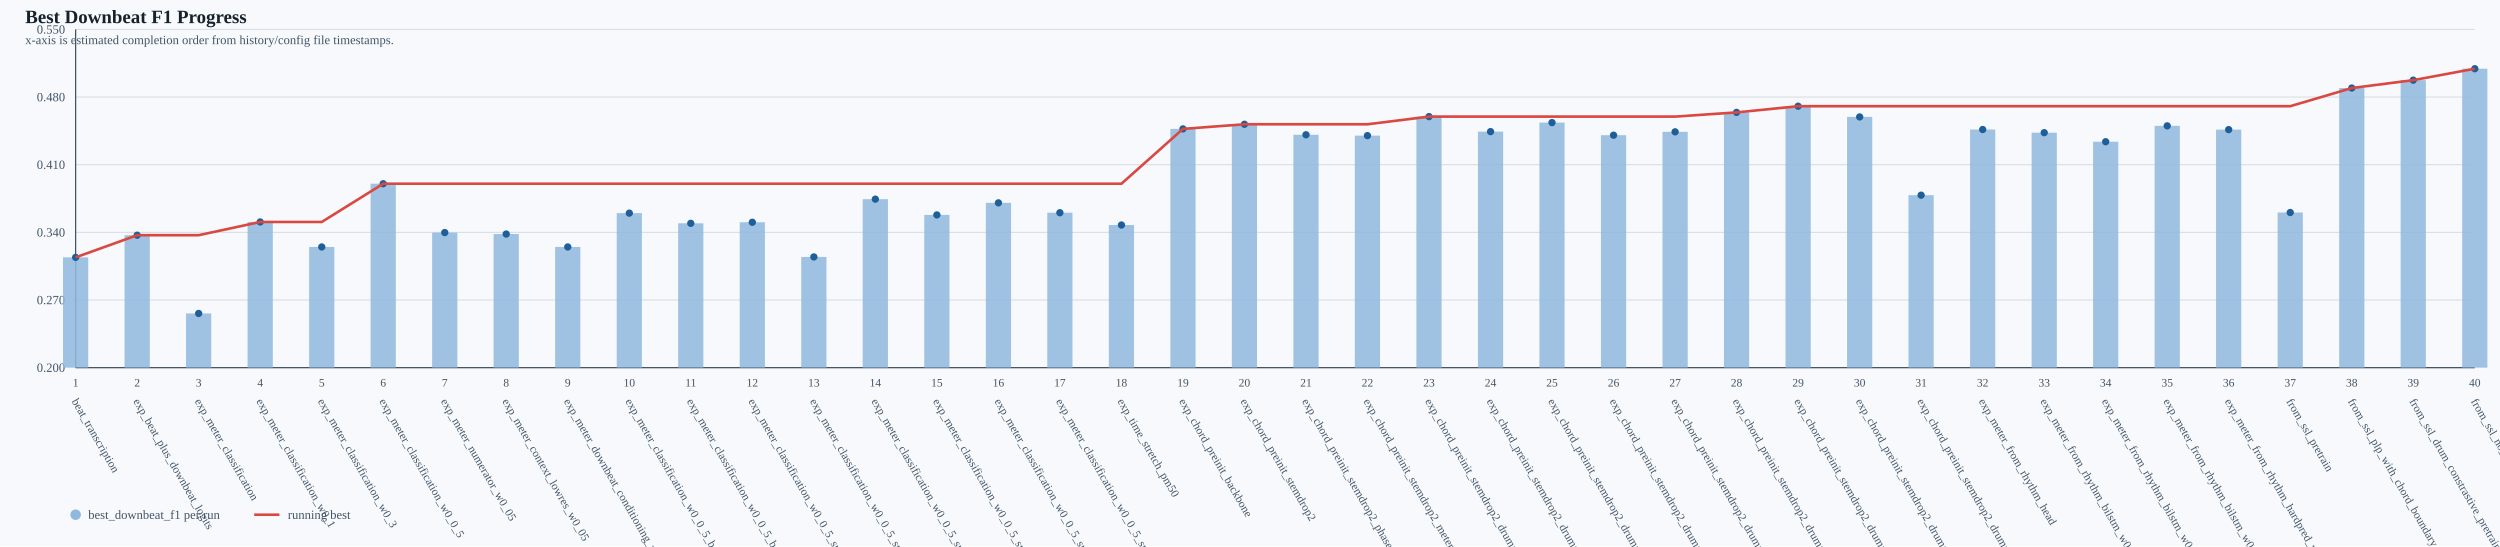
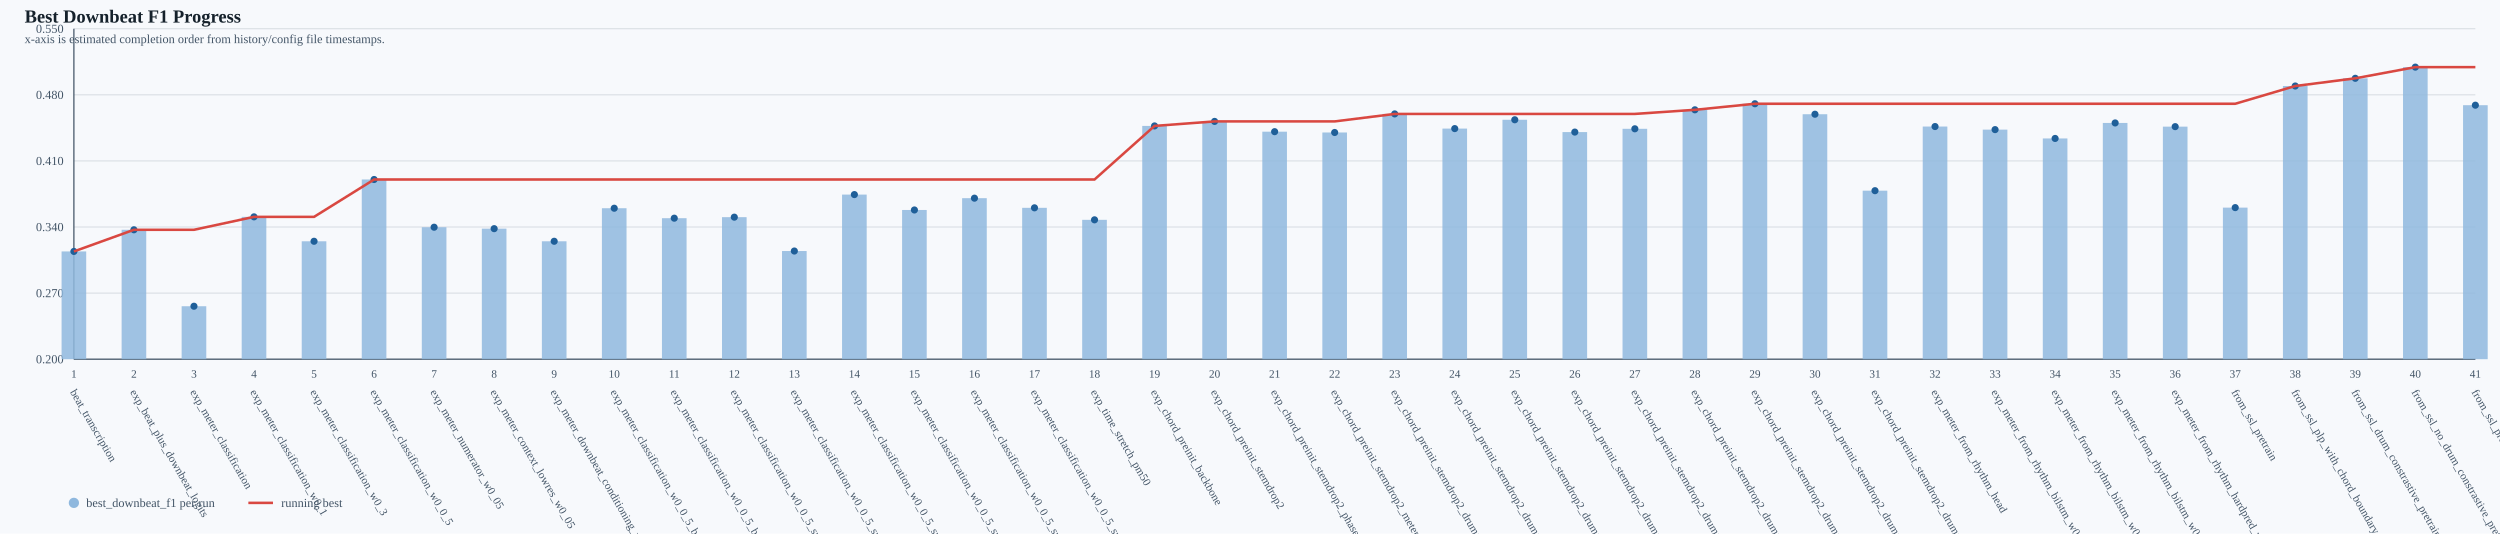
- <svg xmlns="http://www.w3.org/2000/svg" width="2380" height="520" viewBox="0 0 2380 520">
+ <svg xmlns="http://www.w3.org/2000/svg" width="2436" height="520" viewBox="0 0 2436 520">
  <rect width="100%" height="100%" fill="#f7f9fc" />
  <text x="24" y="22" font-size="18" font-weight="700" fill="#15212b">Best Downbeat F1 Progress</text>
  <text x="24" y="42" font-size="12" fill="#425466">x-axis is estimated completion order from history/config file timestamps.</text>
-   <line x1="72" y1="350.0" x2="2356" y2="350.0" stroke="#d7dce2" stroke-width="1" />
+   <line x1="72" y1="350.0" x2="2412" y2="350.0" stroke="#d7dce2" stroke-width="1" />
  <text x="62" y="354.0" text-anchor="end" font-size="12" fill="#425466">0.200</text>
-   <line x1="72" y1="285.6" x2="2356" y2="285.6" stroke="#d7dce2" stroke-width="1" />
+   <line x1="72" y1="285.6" x2="2412" y2="285.6" stroke="#d7dce2" stroke-width="1" />
  <text x="62" y="289.6" text-anchor="end" font-size="12" fill="#425466">0.270</text>
-   <line x1="72" y1="221.2" x2="2356" y2="221.2" stroke="#d7dce2" stroke-width="1" />
+   <line x1="72" y1="221.2" x2="2412" y2="221.2" stroke="#d7dce2" stroke-width="1" />
  <text x="62" y="225.2" text-anchor="end" font-size="12" fill="#425466">0.340</text>
-   <line x1="72" y1="156.8" x2="2356" y2="156.8" stroke="#d7dce2" stroke-width="1" />
+   <line x1="72" y1="156.8" x2="2412" y2="156.8" stroke="#d7dce2" stroke-width="1" />
  <text x="62" y="160.8" text-anchor="end" font-size="12" fill="#425466">0.410</text>
-   <line x1="72" y1="92.4" x2="2356" y2="92.4" stroke="#d7dce2" stroke-width="1" />
+   <line x1="72" y1="92.4" x2="2412" y2="92.4" stroke="#d7dce2" stroke-width="1" />
  <text x="62" y="96.4" text-anchor="end" font-size="12" fill="#425466">0.480</text>
-   <line x1="72" y1="28.0" x2="2356" y2="28.0" stroke="#d7dce2" stroke-width="1" />
+   <line x1="72" y1="28.0" x2="2412" y2="28.0" stroke="#d7dce2" stroke-width="1" />
  <text x="62" y="32.0" text-anchor="end" font-size="12" fill="#425466">0.550</text>
  <line x1="72" y1="28" x2="72" y2="350" stroke="#425466" stroke-width="1.2" />
-   <line x1="72" y1="350" x2="2356" y2="350" stroke="#425466" stroke-width="1.2" />
+   <line x1="72" y1="350" x2="2412" y2="350" stroke="#425466" stroke-width="1.2" />
  <g>
    <rect x="60.0" y="245.0" width="24" height="105.0" fill="#8fb8de" opacity="0.85" />
    <circle cx="72.0" cy="245.0" r="3.5" fill="#1f5f99" />
    <text x="72.0" y="368.0" text-anchor="middle" font-size="11" fill="#425466">1</text>
    <text x="68.0" y="382.0" transform="rotate(60 68.0,382.0)" font-size="11" fill="#425466">beat_transcription</text>
  </g>
  <g>
-     <rect x="118.6" y="223.9" width="24" height="126.1" fill="#8fb8de" opacity="0.85" />
-     <circle cx="130.6" cy="223.9" r="3.5" fill="#1f5f99" />
-     <text x="130.6" y="368.0" text-anchor="middle" font-size="11" fill="#425466">2</text>
-     <text x="126.6" y="382.0" transform="rotate(60 126.6,382.0)" font-size="11" fill="#425466">exp_beat_plus_downbeat_logits</text>
-   </g>
-   <g>
-     <rect x="177.1" y="298.4" width="24" height="51.6" fill="#8fb8de" opacity="0.85" />
-     <circle cx="189.1" cy="298.4" r="3.5" fill="#1f5f99" />
-     <text x="189.1" y="368.0" text-anchor="middle" font-size="11" fill="#425466">3</text>
-     <text x="185.1" y="382.0" transform="rotate(60 185.1,382.0)" font-size="11" fill="#425466">exp_meter_classification</text>
-   </g>
-   <g>
-     <rect x="235.7" y="211.3" width="24" height="138.7" fill="#8fb8de" opacity="0.85" />
-     <circle cx="247.7" cy="211.3" r="3.5" fill="#1f5f99" />
-     <text x="247.7" y="368.0" text-anchor="middle" font-size="11" fill="#425466">4</text>
-     <text x="243.7" y="382.0" transform="rotate(60 243.7,382.0)" font-size="11" fill="#425466">exp_meter_classification_w0_1</text>
-   </g>
-   <g>
-     <rect x="294.3" y="235.1" width="24" height="114.9" fill="#8fb8de" opacity="0.85" />
-     <circle cx="306.3" cy="235.1" r="3.5" fill="#1f5f99" />
-     <text x="306.3" y="368.0" text-anchor="middle" font-size="11" fill="#425466">5</text>
-     <text x="302.3" y="382.0" transform="rotate(60 302.3,382.0)" font-size="11" fill="#425466">exp_meter_classification_w0_3</text>
-   </g>
-   <g>
-     <rect x="352.8" y="174.9" width="24" height="175.1" fill="#8fb8de" opacity="0.85" />
-     <circle cx="364.8" cy="174.9" r="3.5" fill="#1f5f99" />
-     <text x="364.8" y="368.0" text-anchor="middle" font-size="11" fill="#425466">6</text>
-     <text x="360.8" y="382.0" transform="rotate(60 360.8,382.0)" font-size="11" fill="#425466">exp_meter_classification_w0_0_5</text>
-   </g>
-   <g>
-     <rect x="411.4" y="221.4" width="24" height="128.6" fill="#8fb8de" opacity="0.85" />
-     <circle cx="423.4" cy="221.4" r="3.5" fill="#1f5f99" />
-     <text x="423.4" y="368.0" text-anchor="middle" font-size="11" fill="#425466">7</text>
-     <text x="419.4" y="382.0" transform="rotate(60 419.4,382.0)" font-size="11" fill="#425466">exp_meter_numerator_w0_05</text>
-   </g>
-   <g>
-     <rect x="469.9" y="222.8" width="24" height="127.2" fill="#8fb8de" opacity="0.85" />
-     <circle cx="481.9" cy="222.8" r="3.5" fill="#1f5f99" />
-     <text x="481.9" y="368.0" text-anchor="middle" font-size="11" fill="#425466">8</text>
-     <text x="477.9" y="382.0" transform="rotate(60 477.9,382.0)" font-size="11" fill="#425466">exp_meter_context_lowres_w0_05</text>
-   </g>
-   <g>
-     <rect x="528.5" y="235.1" width="24" height="114.9" fill="#8fb8de" opacity="0.85" />
-     <circle cx="540.5" cy="235.1" r="3.5" fill="#1f5f99" />
-     <text x="540.5" y="368.0" text-anchor="middle" font-size="11" fill="#425466">9</text>
-     <text x="536.5" y="382.0" transform="rotate(60 536.5,382.0)" font-size="11" fill="#425466">exp_meter_downbeat_conditioning_w0_05</text>
-   </g>
-   <g>
-     <rect x="587.1" y="202.9" width="24" height="147.1" fill="#8fb8de" opacity="0.85" />
-     <circle cx="599.1" cy="202.9" r="3.5" fill="#1f5f99" />
-     <text x="599.1" y="368.0" text-anchor="middle" font-size="11" fill="#425466">10</text>
-     <text x="595.1" y="382.0" transform="rotate(60 595.1,382.0)" font-size="11" fill="#425466">exp_meter_classification_w0_0_5_beatpw10</text>
-   </g>
-   <g>
-     <rect x="645.6" y="212.6" width="24" height="137.4" fill="#8fb8de" opacity="0.85" />
-     <circle cx="657.6" cy="212.6" r="3.5" fill="#1f5f99" />
-     <text x="657.6" y="368.0" text-anchor="middle" font-size="11" fill="#425466">11</text>
-     <text x="653.6" y="382.0" transform="rotate(60 653.6,382.0)" font-size="11" fill="#425466">exp_meter_classification_w0_0_5_beatpw7_5</text>
-   </g>
-   <g>
-     <rect x="704.2" y="211.6" width="24" height="138.4" fill="#8fb8de" opacity="0.85" />
-     <circle cx="716.2" cy="211.6" r="3.5" fill="#1f5f99" />
-     <text x="716.2" y="368.0" text-anchor="middle" font-size="11" fill="#425466">12</text>
-     <text x="712.2" y="382.0" transform="rotate(60 712.2,382.0)" font-size="11" fill="#425466">exp_meter_classification_w0_0_5_specaug_f0_02_t0_00</text>
-   </g>
-   <g>
-     <rect x="762.8" y="244.6" width="24" height="105.4" fill="#8fb8de" opacity="0.85" />
-     <circle cx="774.8" cy="244.6" r="3.5" fill="#1f5f99" />
-     <text x="774.8" y="368.0" text-anchor="middle" font-size="11" fill="#425466">13</text>
-     <text x="770.8" y="382.0" transform="rotate(60 770.8,382.0)" font-size="11" fill="#425466">exp_meter_classification_w0_0_5_specaug_f0_05_t0_00</text>
-   </g>
-   <g>
-     <rect x="821.3" y="189.6" width="24" height="160.4" fill="#8fb8de" opacity="0.85" />
-     <circle cx="833.3" cy="189.6" r="3.5" fill="#1f5f99" />
-     <text x="833.3" y="368.0" text-anchor="middle" font-size="11" fill="#425466">14</text>
-     <text x="829.3" y="382.0" transform="rotate(60 829.3,382.0)" font-size="11" fill="#425466">exp_meter_classification_w0_0_5_specaug_f0_00_t0_05</text>
-   </g>
-   <g>
-     <rect x="879.9" y="204.6" width="24" height="145.4" fill="#8fb8de" opacity="0.85" />
-     <circle cx="891.9" cy="204.6" r="3.5" fill="#1f5f99" />
-     <text x="891.9" y="368.0" text-anchor="middle" font-size="11" fill="#425466">15</text>
-     <text x="887.9" y="382.0" transform="rotate(60 887.9,382.0)" font-size="11" fill="#425466">exp_meter_classification_w0_0_5_specaug_f0_00_t0_10</text>
-   </g>
-   <g>
-     <rect x="938.5" y="193.1" width="24" height="156.9" fill="#8fb8de" opacity="0.85" />
-     <circle cx="950.5" cy="193.1" r="3.5" fill="#1f5f99" />
-     <text x="950.5" y="368.0" text-anchor="middle" font-size="11" fill="#425466">16</text>
-     <text x="946.5" y="382.0" transform="rotate(60 946.5,382.0)" font-size="11" fill="#425466">exp_meter_classification_w0_0_5_specaug_f0_02_t0_05</text>
-   </g>
-   <g>
-     <rect x="997.0" y="202.5" width="24" height="147.5" fill="#8fb8de" opacity="0.85" />
-     <circle cx="1009.0" cy="202.5" r="3.5" fill="#1f5f99" />
-     <text x="1009.0" y="368.0" text-anchor="middle" font-size="11" fill="#425466">17</text>
-     <text x="1005.0" y="382.0" transform="rotate(60 1005.0,382.0)" font-size="11" fill="#425466">exp_meter_classification_w0_0_5_specaug_f0_05_t0_10</text>
-   </g>
-   <g>
-     <rect x="1055.6" y="214.2" width="24" height="135.8" fill="#8fb8de" opacity="0.85" />
-     <circle cx="1067.6" cy="214.2" r="3.5" fill="#1f5f99" />
-     <text x="1067.6" y="368.0" text-anchor="middle" font-size="11" fill="#425466">18</text>
-     <text x="1063.6" y="382.0" transform="rotate(60 1063.6,382.0)" font-size="11" fill="#425466">exp_time_stretch_pm50</text>
-   </g>
-   <g>
-     <rect x="1114.2" y="122.7" width="24" height="227.3" fill="#8fb8de" opacity="0.85" />
-     <circle cx="1126.2" cy="122.7" r="3.5" fill="#1f5f99" />
-     <text x="1126.2" y="368.0" text-anchor="middle" font-size="11" fill="#425466">19</text>
-     <text x="1122.2" y="382.0" transform="rotate(60 1122.2,382.0)" font-size="11" fill="#425466">exp_chord_preinit_backbone</text>
-   </g>
-   <g>
-     <rect x="1172.7" y="118.3" width="24" height="231.7" fill="#8fb8de" opacity="0.85" />
-     <circle cx="1184.7" cy="118.3" r="3.5" fill="#1f5f99" />
-     <text x="1184.7" y="368.0" text-anchor="middle" font-size="11" fill="#425466">20</text>
-     <text x="1180.7" y="382.0" transform="rotate(60 1180.7,382.0)" font-size="11" fill="#425466">exp_chord_preinit_stemdrop2</text>
-   </g>
-   <g>
-     <rect x="1231.3" y="128.3" width="24" height="221.7" fill="#8fb8de" opacity="0.85" />
-     <circle cx="1243.3" cy="128.3" r="3.5" fill="#1f5f99" />
-     <text x="1243.3" y="368.0" text-anchor="middle" font-size="11" fill="#425466">21</text>
-     <text x="1239.3" y="382.0" transform="rotate(60 1239.3,382.0)" font-size="11" fill="#425466">exp_chord_preinit_stemdrop2_phase</text>
-   </g>
-   <g>
-     <rect x="1289.8" y="129.1" width="24" height="220.9" fill="#8fb8de" opacity="0.85" />
-     <circle cx="1301.8" cy="129.1" r="3.5" fill="#1f5f99" />
-     <text x="1301.8" y="368.0" text-anchor="middle" font-size="11" fill="#425466">22</text>
-     <text x="1297.8" y="382.0" transform="rotate(60 1297.8,382.0)" font-size="11" fill="#425466">exp_chord_preinit_stemdrop2_metertau0_5</text>
-   </g>
-   <g>
-     <rect x="1348.4" y="111.0" width="24" height="239.0" fill="#8fb8de" opacity="0.85" />
-     <circle cx="1360.4" cy="111.0" r="3.5" fill="#1f5f99" />
-     <text x="1360.4" y="368.0" text-anchor="middle" font-size="11" fill="#425466">23</text>
-     <text x="1356.4" y="382.0" transform="rotate(60 1356.4,382.0)" font-size="11" fill="#425466">exp_chord_preinit_stemdrop2_drumaux</text>
-   </g>
-   <g>
-     <rect x="1407.0" y="125.3" width="24" height="224.7" fill="#8fb8de" opacity="0.85" />
-     <circle cx="1419.0" cy="125.3" r="3.5" fill="#1f5f99" />
-     <text x="1419.0" y="368.0" text-anchor="middle" font-size="11" fill="#425466">24</text>
-     <text x="1415.0" y="382.0" transform="rotate(60 1415.0,382.0)" font-size="11" fill="#425466">exp_chord_preinit_stemdrop2_drumaux_bassaux</text>
-   </g>
-   <g>
-     <rect x="1465.5" y="116.7" width="24" height="233.3" fill="#8fb8de" opacity="0.85" />
-     <circle cx="1477.5" cy="116.7" r="3.5" fill="#1f5f99" />
-     <text x="1477.5" y="368.0" text-anchor="middle" font-size="11" fill="#425466">25</text>
-     <text x="1473.5" y="382.0" transform="rotate(60 1473.5,382.0)" font-size="11" fill="#425466">exp_chord_preinit_stemdrop2_drumaux_basslowflux</text>
-   </g>
-   <g>
-     <rect x="1524.1" y="128.7" width="24" height="221.3" fill="#8fb8de" opacity="0.85" />
-     <circle cx="1536.1" cy="128.7" r="3.5" fill="#1f5f99" />
-     <text x="1536.1" y="368.0" text-anchor="middle" font-size="11" fill="#425466">26</text>
-     <text x="1532.1" y="382.0" transform="rotate(60 1532.1,382.0)" font-size="11" fill="#425466">exp_chord_preinit_stemdrop2_drumaux_bassharmonic</text>
-   </g>
-   <g>
-     <rect x="1582.7" y="125.5" width="24" height="224.5" fill="#8fb8de" opacity="0.85" />
-     <circle cx="1594.7" cy="125.5" r="3.5" fill="#1f5f99" />
-     <text x="1594.7" y="368.0" text-anchor="middle" font-size="11" fill="#425466">27</text>
-     <text x="1590.7" y="382.0" transform="rotate(60 1590.7,382.0)" font-size="11" fill="#425466">exp_chord_preinit_stemdrop2_drumaux_pianoaux</text>
-   </g>
-   <g>
-     <rect x="1641.2" y="107.0" width="24" height="243.0" fill="#8fb8de" opacity="0.85" />
-     <circle cx="1653.2" cy="107.0" r="3.5" fill="#1f5f99" />
-     <text x="1653.2" y="368.0" text-anchor="middle" font-size="11" fill="#425466">28</text>
-     <text x="1649.2" y="382.0" transform="rotate(60 1649.2,382.0)" font-size="11" fill="#425466">exp_chord_preinit_stemdrop2_drumaux_highfreq</text>
-   </g>
-   <g>
-     <rect x="1699.8" y="101.1" width="24" height="248.9" fill="#8fb8de" opacity="0.85" />
-     <circle cx="1711.8" cy="101.1" r="3.5" fill="#1f5f99" />
-     <text x="1711.8" y="368.0" text-anchor="middle" font-size="11" fill="#425466">29</text>
-     <text x="1707.8" y="382.0" transform="rotate(60 1707.8,382.0)" font-size="11" fill="#425466">exp_chord_preinit_stemdrop2_drumaux_highfreq_repeatssm</text>
-   </g>
-   <g>
-     <rect x="1758.4" y="111.3" width="24" height="238.7" fill="#8fb8de" opacity="0.85" />
-     <circle cx="1770.4" cy="111.3" r="3.5" fill="#1f5f99" />
-     <text x="1770.4" y="368.0" text-anchor="middle" font-size="11" fill="#425466">30</text>
-     <text x="1766.4" y="382.0" transform="rotate(60 1766.4,382.0)" font-size="11" fill="#425466">exp_chord_preinit_stemdrop2_drumaux_highfreq_repeatssm_bar</text>
-   </g>
-   <g>
-     <rect x="1816.9" y="185.8" width="24" height="164.2" fill="#8fb8de" opacity="0.85" />
-     <circle cx="1828.9" cy="185.8" r="3.5" fill="#1f5f99" />
-     <text x="1828.9" y="368.0" text-anchor="middle" font-size="11" fill="#425466">31</text>
-     <text x="1824.9" y="382.0" transform="rotate(60 1824.9,382.0)" font-size="11" fill="#425466">exp_chord_preinit_stemdrop2_drumaux_highfreq_repeatssm_timestretch_pm10</text>
-   </g>
-   <g>
-     <rect x="1875.5" y="123.3" width="24" height="226.7" fill="#8fb8de" opacity="0.85" />
-     <circle cx="1887.5" cy="123.3" r="3.5" fill="#1f5f99" />
-     <text x="1887.5" y="368.0" text-anchor="middle" font-size="11" fill="#425466">32</text>
-     <text x="1883.5" y="382.0" transform="rotate(60 1883.5,382.0)" font-size="11" fill="#425466">exp_meter_from_rhythm_head</text>
-   </g>
-   <g>
-     <rect x="1934.1" y="126.3" width="24" height="223.7" fill="#8fb8de" opacity="0.85" />
-     <circle cx="1946.1" cy="126.3" r="3.5" fill="#1f5f99" />
-     <text x="1946.1" y="368.0" text-anchor="middle" font-size="11" fill="#425466">33</text>
-     <text x="1942.1" y="382.0" transform="rotate(60 1942.1,382.0)" font-size="11" fill="#425466">exp_meter_from_rhythm_bilstm_w0_05</text>
-   </g>
-   <g>
-     <rect x="1992.6" y="134.9" width="24" height="215.1" fill="#8fb8de" opacity="0.85" />
-     <circle cx="2004.6" cy="134.9" r="3.5" fill="#1f5f99" />
-     <text x="2004.6" y="368.0" text-anchor="middle" font-size="11" fill="#425466">34</text>
-     <text x="2000.6" y="382.0" transform="rotate(60 2000.6,382.0)" font-size="11" fill="#425466">exp_meter_from_rhythm_bilstm_w0_05_balanced</text>
-   </g>
-   <g>
-     <rect x="2051.2" y="119.8" width="24" height="230.2" fill="#8fb8de" opacity="0.85" />
-     <circle cx="2063.2" cy="119.8" r="3.5" fill="#1f5f99" />
-     <text x="2063.2" y="368.0" text-anchor="middle" font-size="11" fill="#425466">35</text>
-     <text x="2059.2" y="382.0" transform="rotate(60 2059.2,382.0)" font-size="11" fill="#425466">exp_meter_from_rhythm_bilstm_w0_05_downbeatw1_5</text>
-   </g>
-   <g>
-     <rect x="2109.7" y="123.4" width="24" height="226.6" fill="#8fb8de" opacity="0.85" />
-     <circle cx="2121.7" cy="123.4" r="3.5" fill="#1f5f99" />
-     <text x="2121.7" y="368.0" text-anchor="middle" font-size="11" fill="#425466">36</text>
-     <text x="2117.7" y="382.0" transform="rotate(60 2117.7,382.0)" font-size="11" fill="#425466">exp_meter_from_rhythm_hardpred_w0_01</text>
-   </g>
-   <g>
-     <rect x="2168.3" y="202.3" width="24" height="147.7" fill="#8fb8de" opacity="0.85" />
-     <circle cx="2180.3" cy="202.3" r="3.5" fill="#1f5f99" />
-     <text x="2180.3" y="368.0" text-anchor="middle" font-size="11" fill="#425466">37</text>
-     <text x="2176.3" y="382.0" transform="rotate(60 2176.3,382.0)" font-size="11" fill="#425466">from_ssl_pretrain</text>
-   </g>
-   <g>
-     <rect x="2226.9" y="83.8" width="24" height="266.2" fill="#8fb8de" opacity="0.85" />
-     <circle cx="2238.9" cy="83.8" r="3.5" fill="#1f5f99" />
-     <text x="2238.9" y="368.0" text-anchor="middle" font-size="11" fill="#425466">38</text>
-     <text x="2234.9" y="382.0" transform="rotate(60 2234.9,382.0)" font-size="11" fill="#425466">from_ssl_plp_with_chord_boundary</text>
-   </g>
-   <g>
-     <rect x="2285.4" y="76.3" width="24" height="273.7" fill="#8fb8de" opacity="0.85" />
-     <circle cx="2297.4" cy="76.3" r="3.5" fill="#1f5f99" />
-     <text x="2297.4" y="368.0" text-anchor="middle" font-size="11" fill="#425466">39</text>
-     <text x="2293.4" y="382.0" transform="rotate(60 2293.4,382.0)" font-size="11" fill="#425466">from_ssl_drum_constrastive_pretrain</text>
-   </g>
-   <g>
-     <rect x="2344.0" y="65.4" width="24" height="284.6" fill="#8fb8de" opacity="0.85" />
-     <circle cx="2356.0" cy="65.4" r="3.5" fill="#1f5f99" />
-     <text x="2356.0" y="368.0" text-anchor="middle" font-size="11" fill="#425466">40</text>
-     <text x="2352.0" y="382.0" transform="rotate(60 2352.0,382.0)" font-size="11" fill="#425466">from_ssl_no_drum_constrastive_pretrain</text>
-   </g>
-   <path d="M 72.0,245.0 L 130.6,223.9 L 189.1,223.9 L 247.7,211.3 L 306.3,211.3 L 364.8,174.9 L 423.4,174.9 L 481.9,174.9 L 540.5,174.9 L 599.1,174.9 L 657.6,174.9 L 716.2,174.9 L 774.8,174.9 L 833.3,174.9 L 891.9,174.9 L 950.5,174.9 L 1009.0,174.9 L 1067.6,174.9 L 1126.2,122.7 L 1184.7,118.3 L 1243.3,118.3 L 1301.8,118.3 L 1360.4,111.0 L 1419.0,111.0 L 1477.5,111.0 L 1536.1,111.0 L 1594.7,111.0 L 1653.2,107.0 L 1711.8,101.1 L 1770.4,101.1 L 1828.9,101.1 L 1887.5,101.1 L 1946.1,101.1 L 2004.6,101.1 L 2063.2,101.1 L 2121.7,101.1 L 2180.3,101.1 L 2238.9,83.8 L 2297.4,76.3 L 2356.0,65.4" fill="none" stroke="#d94841" stroke-width="2.5" />
+     <rect x="118.5" y="223.9" width="24" height="126.1" fill="#8fb8de" opacity="0.85" />
+     <circle cx="130.5" cy="223.9" r="3.5" fill="#1f5f99" />
+     <text x="130.5" y="368.0" text-anchor="middle" font-size="11" fill="#425466">2</text>
+     <text x="126.5" y="382.0" transform="rotate(60 126.5,382.0)" font-size="11" fill="#425466">exp_beat_plus_downbeat_logits</text>
+   </g>
+   <g>
+     <rect x="177.0" y="298.4" width="24" height="51.6" fill="#8fb8de" opacity="0.85" />
+     <circle cx="189.0" cy="298.4" r="3.5" fill="#1f5f99" />
+     <text x="189.0" y="368.0" text-anchor="middle" font-size="11" fill="#425466">3</text>
+     <text x="185.0" y="382.0" transform="rotate(60 185.0,382.0)" font-size="11" fill="#425466">exp_meter_classification</text>
+   </g>
+   <g>
+     <rect x="235.5" y="211.3" width="24" height="138.7" fill="#8fb8de" opacity="0.85" />
+     <circle cx="247.5" cy="211.3" r="3.5" fill="#1f5f99" />
+     <text x="247.5" y="368.0" text-anchor="middle" font-size="11" fill="#425466">4</text>
+     <text x="243.5" y="382.0" transform="rotate(60 243.5,382.0)" font-size="11" fill="#425466">exp_meter_classification_w0_1</text>
+   </g>
+   <g>
+     <rect x="294.0" y="235.1" width="24" height="114.9" fill="#8fb8de" opacity="0.85" />
+     <circle cx="306.0" cy="235.1" r="3.5" fill="#1f5f99" />
+     <text x="306.0" y="368.0" text-anchor="middle" font-size="11" fill="#425466">5</text>
+     <text x="302.0" y="382.0" transform="rotate(60 302.0,382.0)" font-size="11" fill="#425466">exp_meter_classification_w0_3</text>
+   </g>
+   <g>
+     <rect x="352.5" y="174.9" width="24" height="175.1" fill="#8fb8de" opacity="0.85" />
+     <circle cx="364.5" cy="174.9" r="3.5" fill="#1f5f99" />
+     <text x="364.5" y="368.0" text-anchor="middle" font-size="11" fill="#425466">6</text>
+     <text x="360.5" y="382.0" transform="rotate(60 360.5,382.0)" font-size="11" fill="#425466">exp_meter_classification_w0_0_5</text>
+   </g>
+   <g>
+     <rect x="411.0" y="221.4" width="24" height="128.6" fill="#8fb8de" opacity="0.85" />
+     <circle cx="423.0" cy="221.4" r="3.5" fill="#1f5f99" />
+     <text x="423.0" y="368.0" text-anchor="middle" font-size="11" fill="#425466">7</text>
+     <text x="419.0" y="382.0" transform="rotate(60 419.0,382.0)" font-size="11" fill="#425466">exp_meter_numerator_w0_05</text>
+   </g>
+   <g>
+     <rect x="469.5" y="222.8" width="24" height="127.2" fill="#8fb8de" opacity="0.85" />
+     <circle cx="481.5" cy="222.8" r="3.5" fill="#1f5f99" />
+     <text x="481.5" y="368.0" text-anchor="middle" font-size="11" fill="#425466">8</text>
+     <text x="477.5" y="382.0" transform="rotate(60 477.5,382.0)" font-size="11" fill="#425466">exp_meter_context_lowres_w0_05</text>
+   </g>
+   <g>
+     <rect x="528.0" y="235.1" width="24" height="114.9" fill="#8fb8de" opacity="0.85" />
+     <circle cx="540.0" cy="235.1" r="3.5" fill="#1f5f99" />
+     <text x="540.0" y="368.0" text-anchor="middle" font-size="11" fill="#425466">9</text>
+     <text x="536.0" y="382.0" transform="rotate(60 536.0,382.0)" font-size="11" fill="#425466">exp_meter_downbeat_conditioning_w0_05</text>
+   </g>
+   <g>
+     <rect x="586.5" y="202.9" width="24" height="147.1" fill="#8fb8de" opacity="0.85" />
+     <circle cx="598.5" cy="202.9" r="3.5" fill="#1f5f99" />
+     <text x="598.5" y="368.0" text-anchor="middle" font-size="11" fill="#425466">10</text>
+     <text x="594.5" y="382.0" transform="rotate(60 594.5,382.0)" font-size="11" fill="#425466">exp_meter_classification_w0_0_5_beatpw10</text>
+   </g>
+   <g>
+     <rect x="645.0" y="212.6" width="24" height="137.4" fill="#8fb8de" opacity="0.85" />
+     <circle cx="657.0" cy="212.6" r="3.5" fill="#1f5f99" />
+     <text x="657.0" y="368.0" text-anchor="middle" font-size="11" fill="#425466">11</text>
+     <text x="653.0" y="382.0" transform="rotate(60 653.0,382.0)" font-size="11" fill="#425466">exp_meter_classification_w0_0_5_beatpw7_5</text>
+   </g>
+   <g>
+     <rect x="703.5" y="211.6" width="24" height="138.4" fill="#8fb8de" opacity="0.85" />
+     <circle cx="715.5" cy="211.6" r="3.5" fill="#1f5f99" />
+     <text x="715.5" y="368.0" text-anchor="middle" font-size="11" fill="#425466">12</text>
+     <text x="711.5" y="382.0" transform="rotate(60 711.5,382.0)" font-size="11" fill="#425466">exp_meter_classification_w0_0_5_specaug_f0_02_t0_00</text>
+   </g>
+   <g>
+     <rect x="762.0" y="244.6" width="24" height="105.4" fill="#8fb8de" opacity="0.85" />
+     <circle cx="774.0" cy="244.6" r="3.5" fill="#1f5f99" />
+     <text x="774.0" y="368.0" text-anchor="middle" font-size="11" fill="#425466">13</text>
+     <text x="770.0" y="382.0" transform="rotate(60 770.0,382.0)" font-size="11" fill="#425466">exp_meter_classification_w0_0_5_specaug_f0_05_t0_00</text>
+   </g>
+   <g>
+     <rect x="820.5" y="189.6" width="24" height="160.4" fill="#8fb8de" opacity="0.85" />
+     <circle cx="832.5" cy="189.6" r="3.5" fill="#1f5f99" />
+     <text x="832.5" y="368.0" text-anchor="middle" font-size="11" fill="#425466">14</text>
+     <text x="828.5" y="382.0" transform="rotate(60 828.5,382.0)" font-size="11" fill="#425466">exp_meter_classification_w0_0_5_specaug_f0_00_t0_05</text>
+   </g>
+   <g>
+     <rect x="879.0" y="204.6" width="24" height="145.4" fill="#8fb8de" opacity="0.85" />
+     <circle cx="891.0" cy="204.6" r="3.5" fill="#1f5f99" />
+     <text x="891.0" y="368.0" text-anchor="middle" font-size="11" fill="#425466">15</text>
+     <text x="887.0" y="382.0" transform="rotate(60 887.0,382.0)" font-size="11" fill="#425466">exp_meter_classification_w0_0_5_specaug_f0_00_t0_10</text>
+   </g>
+   <g>
+     <rect x="937.5" y="193.1" width="24" height="156.9" fill="#8fb8de" opacity="0.85" />
+     <circle cx="949.5" cy="193.1" r="3.5" fill="#1f5f99" />
+     <text x="949.5" y="368.0" text-anchor="middle" font-size="11" fill="#425466">16</text>
+     <text x="945.5" y="382.0" transform="rotate(60 945.5,382.0)" font-size="11" fill="#425466">exp_meter_classification_w0_0_5_specaug_f0_02_t0_05</text>
+   </g>
+   <g>
+     <rect x="996.0" y="202.5" width="24" height="147.5" fill="#8fb8de" opacity="0.85" />
+     <circle cx="1008.0" cy="202.5" r="3.5" fill="#1f5f99" />
+     <text x="1008.0" y="368.0" text-anchor="middle" font-size="11" fill="#425466">17</text>
+     <text x="1004.0" y="382.0" transform="rotate(60 1004.0,382.0)" font-size="11" fill="#425466">exp_meter_classification_w0_0_5_specaug_f0_05_t0_10</text>
+   </g>
+   <g>
+     <rect x="1054.5" y="214.2" width="24" height="135.8" fill="#8fb8de" opacity="0.85" />
+     <circle cx="1066.5" cy="214.2" r="3.5" fill="#1f5f99" />
+     <text x="1066.5" y="368.0" text-anchor="middle" font-size="11" fill="#425466">18</text>
+     <text x="1062.5" y="382.0" transform="rotate(60 1062.5,382.0)" font-size="11" fill="#425466">exp_time_stretch_pm50</text>
+   </g>
+   <g>
+     <rect x="1113.0" y="122.7" width="24" height="227.3" fill="#8fb8de" opacity="0.85" />
+     <circle cx="1125.0" cy="122.7" r="3.5" fill="#1f5f99" />
+     <text x="1125.0" y="368.0" text-anchor="middle" font-size="11" fill="#425466">19</text>
+     <text x="1121.0" y="382.0" transform="rotate(60 1121.0,382.0)" font-size="11" fill="#425466">exp_chord_preinit_backbone</text>
+   </g>
+   <g>
+     <rect x="1171.5" y="118.3" width="24" height="231.7" fill="#8fb8de" opacity="0.85" />
+     <circle cx="1183.5" cy="118.3" r="3.5" fill="#1f5f99" />
+     <text x="1183.5" y="368.0" text-anchor="middle" font-size="11" fill="#425466">20</text>
+     <text x="1179.5" y="382.0" transform="rotate(60 1179.5,382.0)" font-size="11" fill="#425466">exp_chord_preinit_stemdrop2</text>
+   </g>
+   <g>
+     <rect x="1230.0" y="128.3" width="24" height="221.7" fill="#8fb8de" opacity="0.85" />
+     <circle cx="1242.0" cy="128.3" r="3.5" fill="#1f5f99" />
+     <text x="1242.0" y="368.0" text-anchor="middle" font-size="11" fill="#425466">21</text>
+     <text x="1238.0" y="382.0" transform="rotate(60 1238.0,382.0)" font-size="11" fill="#425466">exp_chord_preinit_stemdrop2_phase</text>
+   </g>
+   <g>
+     <rect x="1288.5" y="129.1" width="24" height="220.9" fill="#8fb8de" opacity="0.85" />
+     <circle cx="1300.5" cy="129.1" r="3.5" fill="#1f5f99" />
+     <text x="1300.5" y="368.0" text-anchor="middle" font-size="11" fill="#425466">22</text>
+     <text x="1296.5" y="382.0" transform="rotate(60 1296.5,382.0)" font-size="11" fill="#425466">exp_chord_preinit_stemdrop2_metertau0_5</text>
+   </g>
+   <g>
+     <rect x="1347.0" y="111.0" width="24" height="239.0" fill="#8fb8de" opacity="0.85" />
+     <circle cx="1359.0" cy="111.0" r="3.5" fill="#1f5f99" />
+     <text x="1359.0" y="368.0" text-anchor="middle" font-size="11" fill="#425466">23</text>
+     <text x="1355.0" y="382.0" transform="rotate(60 1355.0,382.0)" font-size="11" fill="#425466">exp_chord_preinit_stemdrop2_drumaux</text>
+   </g>
+   <g>
+     <rect x="1405.5" y="125.3" width="24" height="224.7" fill="#8fb8de" opacity="0.85" />
+     <circle cx="1417.5" cy="125.3" r="3.5" fill="#1f5f99" />
+     <text x="1417.5" y="368.0" text-anchor="middle" font-size="11" fill="#425466">24</text>
+     <text x="1413.5" y="382.0" transform="rotate(60 1413.5,382.0)" font-size="11" fill="#425466">exp_chord_preinit_stemdrop2_drumaux_bassaux</text>
+   </g>
+   <g>
+     <rect x="1464.0" y="116.7" width="24" height="233.3" fill="#8fb8de" opacity="0.85" />
+     <circle cx="1476.0" cy="116.7" r="3.5" fill="#1f5f99" />
+     <text x="1476.0" y="368.0" text-anchor="middle" font-size="11" fill="#425466">25</text>
+     <text x="1472.0" y="382.0" transform="rotate(60 1472.0,382.0)" font-size="11" fill="#425466">exp_chord_preinit_stemdrop2_drumaux_basslowflux</text>
+   </g>
+   <g>
+     <rect x="1522.5" y="128.7" width="24" height="221.3" fill="#8fb8de" opacity="0.85" />
+     <circle cx="1534.5" cy="128.7" r="3.5" fill="#1f5f99" />
+     <text x="1534.5" y="368.0" text-anchor="middle" font-size="11" fill="#425466">26</text>
+     <text x="1530.5" y="382.0" transform="rotate(60 1530.5,382.0)" font-size="11" fill="#425466">exp_chord_preinit_stemdrop2_drumaux_bassharmonic</text>
+   </g>
+   <g>
+     <rect x="1581.0" y="125.5" width="24" height="224.5" fill="#8fb8de" opacity="0.85" />
+     <circle cx="1593.0" cy="125.5" r="3.5" fill="#1f5f99" />
+     <text x="1593.0" y="368.0" text-anchor="middle" font-size="11" fill="#425466">27</text>
+     <text x="1589.0" y="382.0" transform="rotate(60 1589.0,382.0)" font-size="11" fill="#425466">exp_chord_preinit_stemdrop2_drumaux_pianoaux</text>
+   </g>
+   <g>
+     <rect x="1639.5" y="107.0" width="24" height="243.0" fill="#8fb8de" opacity="0.85" />
+     <circle cx="1651.5" cy="107.0" r="3.5" fill="#1f5f99" />
+     <text x="1651.5" y="368.0" text-anchor="middle" font-size="11" fill="#425466">28</text>
+     <text x="1647.5" y="382.0" transform="rotate(60 1647.5,382.0)" font-size="11" fill="#425466">exp_chord_preinit_stemdrop2_drumaux_highfreq</text>
+   </g>
+   <g>
+     <rect x="1698.0" y="101.1" width="24" height="248.9" fill="#8fb8de" opacity="0.85" />
+     <circle cx="1710.0" cy="101.1" r="3.5" fill="#1f5f99" />
+     <text x="1710.0" y="368.0" text-anchor="middle" font-size="11" fill="#425466">29</text>
+     <text x="1706.0" y="382.0" transform="rotate(60 1706.0,382.0)" font-size="11" fill="#425466">exp_chord_preinit_stemdrop2_drumaux_highfreq_repeatssm</text>
+   </g>
+   <g>
+     <rect x="1756.5" y="111.3" width="24" height="238.7" fill="#8fb8de" opacity="0.85" />
+     <circle cx="1768.5" cy="111.3" r="3.5" fill="#1f5f99" />
+     <text x="1768.5" y="368.0" text-anchor="middle" font-size="11" fill="#425466">30</text>
+     <text x="1764.5" y="382.0" transform="rotate(60 1764.5,382.0)" font-size="11" fill="#425466">exp_chord_preinit_stemdrop2_drumaux_highfreq_repeatssm_bar</text>
+   </g>
+   <g>
+     <rect x="1815.0" y="185.8" width="24" height="164.2" fill="#8fb8de" opacity="0.85" />
+     <circle cx="1827.0" cy="185.8" r="3.5" fill="#1f5f99" />
+     <text x="1827.0" y="368.0" text-anchor="middle" font-size="11" fill="#425466">31</text>
+     <text x="1823.0" y="382.0" transform="rotate(60 1823.0,382.0)" font-size="11" fill="#425466">exp_chord_preinit_stemdrop2_drumaux_highfreq_repeatssm_timestretch_pm10</text>
+   </g>
+   <g>
+     <rect x="1873.5" y="123.3" width="24" height="226.7" fill="#8fb8de" opacity="0.85" />
+     <circle cx="1885.5" cy="123.3" r="3.5" fill="#1f5f99" />
+     <text x="1885.5" y="368.0" text-anchor="middle" font-size="11" fill="#425466">32</text>
+     <text x="1881.5" y="382.0" transform="rotate(60 1881.5,382.0)" font-size="11" fill="#425466">exp_meter_from_rhythm_head</text>
+   </g>
+   <g>
+     <rect x="1932.0" y="126.3" width="24" height="223.7" fill="#8fb8de" opacity="0.85" />
+     <circle cx="1944.0" cy="126.3" r="3.5" fill="#1f5f99" />
+     <text x="1944.0" y="368.0" text-anchor="middle" font-size="11" fill="#425466">33</text>
+     <text x="1940.0" y="382.0" transform="rotate(60 1940.0,382.0)" font-size="11" fill="#425466">exp_meter_from_rhythm_bilstm_w0_05</text>
+   </g>
+   <g>
+     <rect x="1990.5" y="134.9" width="24" height="215.1" fill="#8fb8de" opacity="0.85" />
+     <circle cx="2002.5" cy="134.9" r="3.5" fill="#1f5f99" />
+     <text x="2002.5" y="368.0" text-anchor="middle" font-size="11" fill="#425466">34</text>
+     <text x="1998.5" y="382.0" transform="rotate(60 1998.5,382.0)" font-size="11" fill="#425466">exp_meter_from_rhythm_bilstm_w0_05_balanced</text>
+   </g>
+   <g>
+     <rect x="2049.0" y="119.8" width="24" height="230.2" fill="#8fb8de" opacity="0.85" />
+     <circle cx="2061.0" cy="119.8" r="3.5" fill="#1f5f99" />
+     <text x="2061.0" y="368.0" text-anchor="middle" font-size="11" fill="#425466">35</text>
+     <text x="2057.0" y="382.0" transform="rotate(60 2057.0,382.0)" font-size="11" fill="#425466">exp_meter_from_rhythm_bilstm_w0_05_downbeatw1_5</text>
+   </g>
+   <g>
+     <rect x="2107.5" y="123.4" width="24" height="226.6" fill="#8fb8de" opacity="0.85" />
+     <circle cx="2119.5" cy="123.4" r="3.5" fill="#1f5f99" />
+     <text x="2119.5" y="368.0" text-anchor="middle" font-size="11" fill="#425466">36</text>
+     <text x="2115.5" y="382.0" transform="rotate(60 2115.5,382.0)" font-size="11" fill="#425466">exp_meter_from_rhythm_hardpred_w0_01</text>
+   </g>
+   <g>
+     <rect x="2166.0" y="202.3" width="24" height="147.7" fill="#8fb8de" opacity="0.85" />
+     <circle cx="2178.0" cy="202.3" r="3.5" fill="#1f5f99" />
+     <text x="2178.0" y="368.0" text-anchor="middle" font-size="11" fill="#425466">37</text>
+     <text x="2174.0" y="382.0" transform="rotate(60 2174.0,382.0)" font-size="11" fill="#425466">from_ssl_pretrain</text>
+   </g>
+   <g>
+     <rect x="2224.5" y="83.8" width="24" height="266.2" fill="#8fb8de" opacity="0.85" />
+     <circle cx="2236.5" cy="83.8" r="3.5" fill="#1f5f99" />
+     <text x="2236.5" y="368.0" text-anchor="middle" font-size="11" fill="#425466">38</text>
+     <text x="2232.5" y="382.0" transform="rotate(60 2232.5,382.0)" font-size="11" fill="#425466">from_ssl_plp_with_chord_boundary</text>
+   </g>
+   <g>
+     <rect x="2283.0" y="76.3" width="24" height="273.7" fill="#8fb8de" opacity="0.85" />
+     <circle cx="2295.0" cy="76.3" r="3.5" fill="#1f5f99" />
+     <text x="2295.0" y="368.0" text-anchor="middle" font-size="11" fill="#425466">39</text>
+     <text x="2291.0" y="382.0" transform="rotate(60 2291.0,382.0)" font-size="11" fill="#425466">from_ssl_drum_constrastive_pretrain</text>
+   </g>
+   <g>
+     <rect x="2341.5" y="65.4" width="24" height="284.6" fill="#8fb8de" opacity="0.85" />
+     <circle cx="2353.5" cy="65.4" r="3.5" fill="#1f5f99" />
+     <text x="2353.5" y="368.0" text-anchor="middle" font-size="11" fill="#425466">40</text>
+     <text x="2349.5" y="382.0" transform="rotate(60 2349.5,382.0)" font-size="11" fill="#425466">from_ssl_no_drum_constrastive_pretrain</text>
+   </g>
+   <g>
+     <rect x="2400.0" y="102.5" width="24" height="247.5" fill="#8fb8de" opacity="0.85" />
+     <circle cx="2412.0" cy="102.5" r="3.5" fill="#1f5f99" />
+     <text x="2412.0" y="368.0" text-anchor="middle" font-size="11" fill="#425466">41</text>
+     <text x="2408.0" y="382.0" transform="rotate(60 2408.0,382.0)" font-size="11" fill="#425466">from_ssl_pretrain_harmony_onset</text>
+   </g>
+   <path d="M 72.0,245.0 L 130.5,223.9 L 189.0,223.9 L 247.5,211.3 L 306.0,211.3 L 364.5,174.9 L 423.0,174.9 L 481.5,174.9 L 540.0,174.9 L 598.5,174.9 L 657.0,174.9 L 715.5,174.9 L 774.0,174.9 L 832.5,174.9 L 891.0,174.9 L 949.5,174.9 L 1008.0,174.9 L 1066.5,174.9 L 1125.0,122.7 L 1183.5,118.3 L 1242.0,118.3 L 1300.5,118.3 L 1359.0,111.0 L 1417.5,111.0 L 1476.0,111.0 L 1534.5,111.0 L 1593.0,111.0 L 1651.5,107.0 L 1710.0,101.1 L 1768.5,101.1 L 1827.0,101.1 L 1885.5,101.1 L 1944.0,101.1 L 2002.5,101.1 L 2061.0,101.1 L 2119.5,101.1 L 2178.0,101.1 L 2236.5,83.8 L 2295.0,76.3 L 2353.5,65.4 L 2412.0,65.4" fill="none" stroke="#d94841" stroke-width="2.5" />
  <circle cx="72" cy="490" r="5" fill="#8fb8de" />
  <text x="84" y="494" font-size="12" fill="#425466">best_downbeat_f1 per run</text>
  <line x1="242" y1="490" x2="266" y2="490" stroke="#d94841" stroke-width="2.5" />
  <text x="274" y="494" font-size="12" fill="#425466">running best</text>
</svg>
